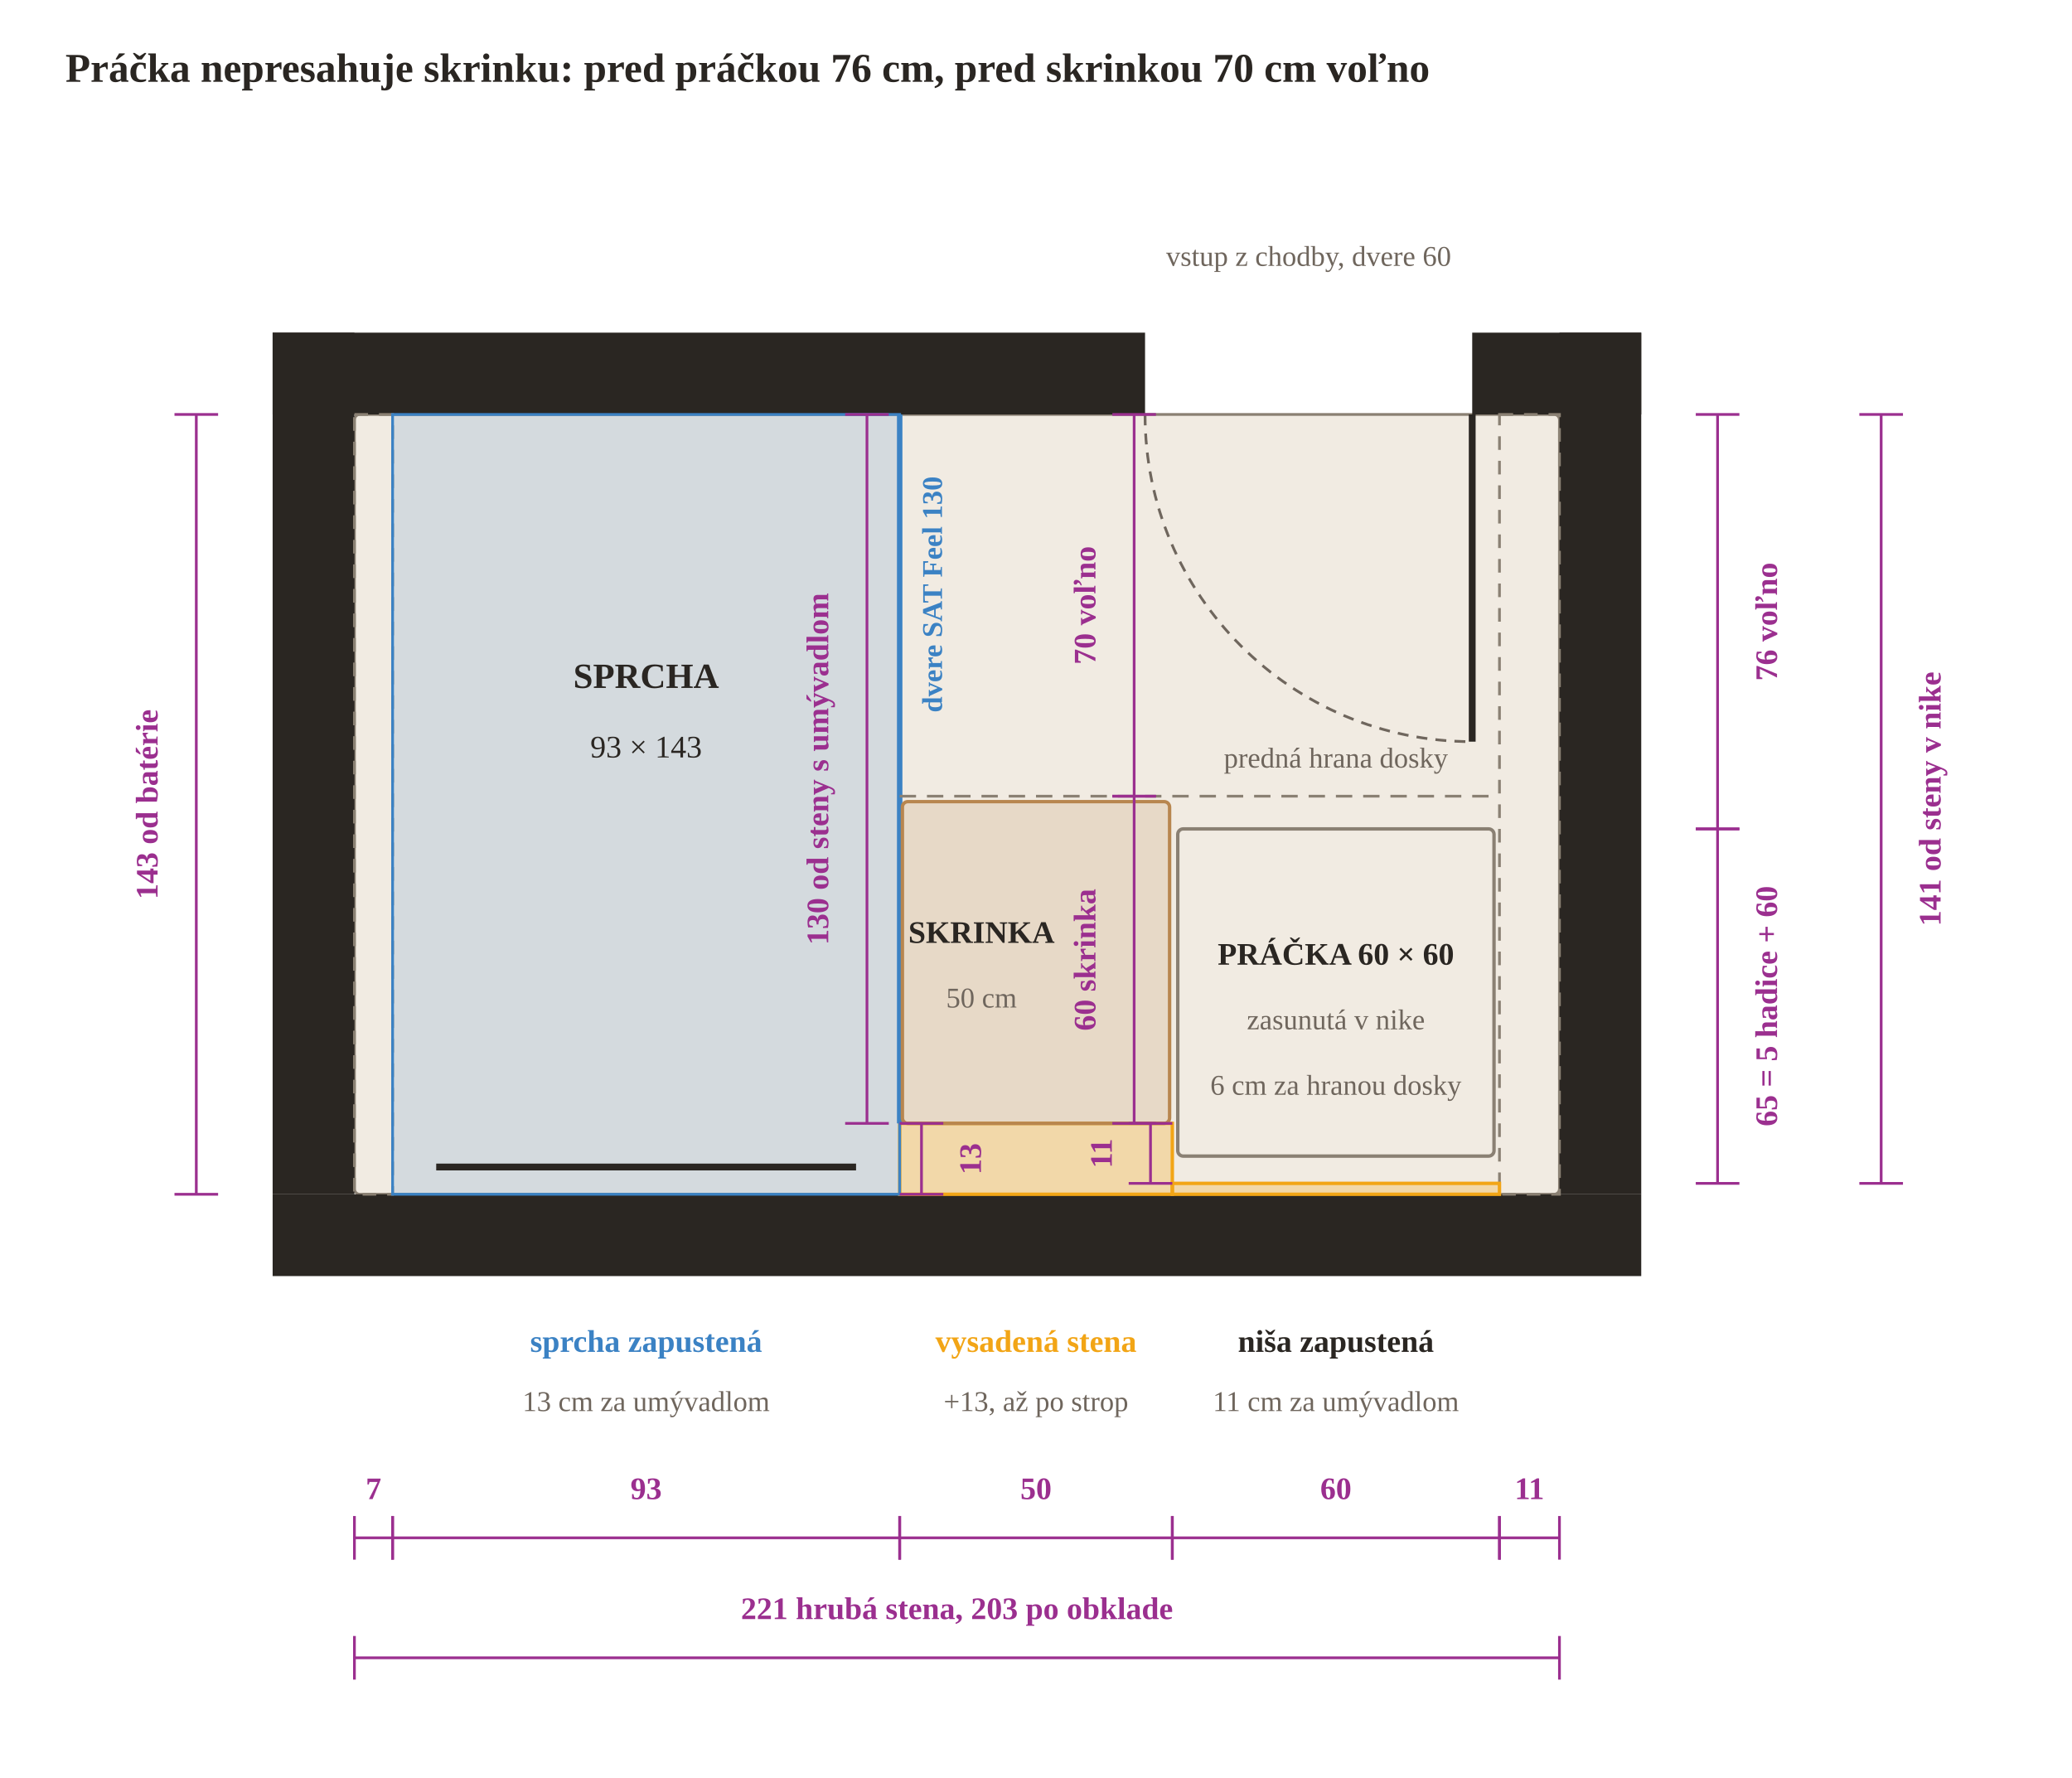
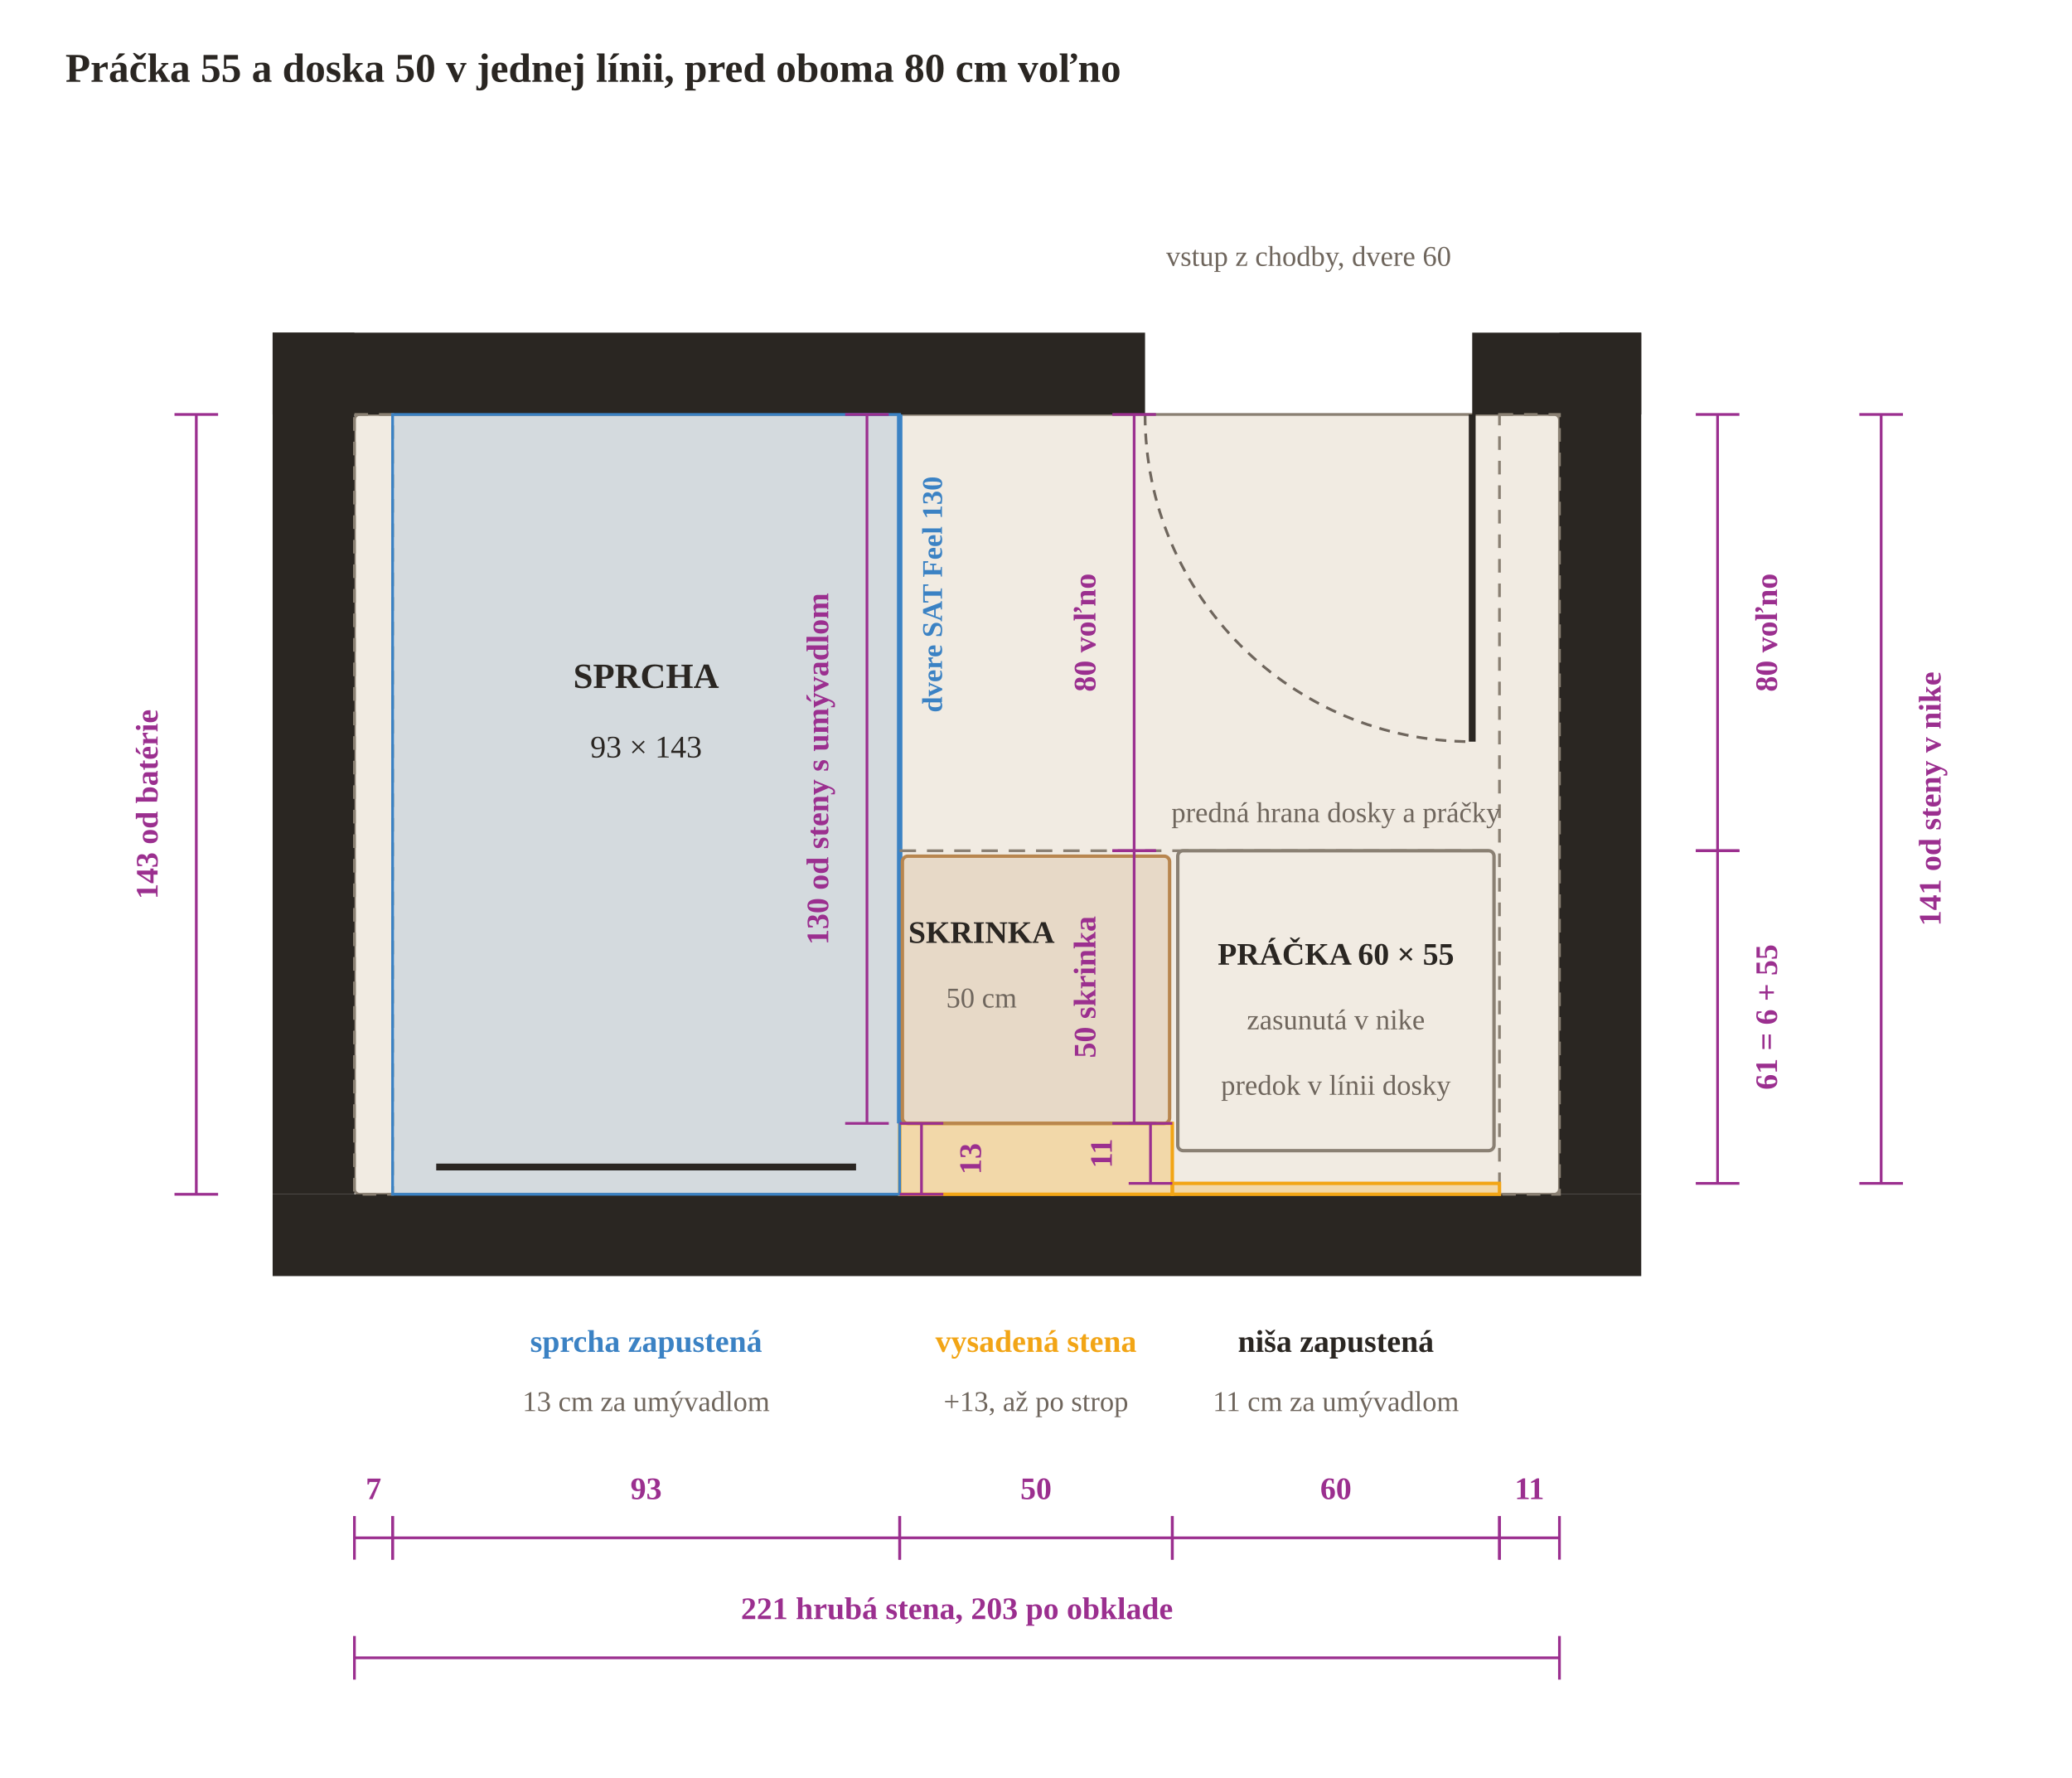
- <svg xmlns="http://www.w3.org/2000/svg" width="760" viewBox="0 0 760 652" role="img" aria-label="Práčka nepresahuje skrinku: pred práčkou 76 cm, pred skrinkou 70 cm voľno" font-size="11.5">
-   <text id="title" x="24" y="30" font-size="15" font-weight="600" fill="#2a2622">Práčka nepresahuje skrinku: pred práčkou 76 cm, pred skrinkou 70 cm voľno</text>
+ <svg xmlns="http://www.w3.org/2000/svg" width="760" viewBox="0 0 760 652" role="img" aria-label="Práčka 55 a doska 50 v jednej línii, pred oboma 80 cm voľno" font-size="11.5">
+   <text id="title" x="24" y="30" font-size="15" font-weight="600" fill="#2a2622">Práčka 55 a doska 50 v jednej línii, pred oboma 80 cm voľno</text>
  <rect x="130.0" y="152.0" width="442.0" height="286.0" rx="2" fill="#f1ebe2" stroke="#8a8073" stroke-width="1" />
  <rect x="100.0" y="438.0" width="502.0" height="30.0" rx="0" fill="#2a2622" />
  <rect x="100.0" y="122.0" width="30.0" height="316.0" rx="0" fill="#2a2622" />
  <rect x="572.0" y="122.0" width="30.0" height="316.0" rx="0" fill="#2a2622" />
  <rect x="100.0" y="122.0" width="320.0" height="30.0" rx="0" fill="#2a2622" />
  <rect x="540.0" y="122.0" width="62.0" height="30.0" rx="0" fill="#2a2622" />
  <rect x="130.0" y="152.0" width="14.0" height="286.0" rx="0" fill="none" stroke="#8a8073" stroke-width="1" stroke-dasharray="5 4" />
  <rect x="550.0" y="152.0" width="22.0" height="286.0" rx="0" fill="none" stroke="#8a8073" stroke-width="1" stroke-dasharray="5 4" />
  <rect x="330.0" y="412.0" width="100.0" height="26.0" rx="0" fill="#f2a516" fill-opacity="0.28" stroke="#f2a516" stroke-width="1.25" />
  <rect x="430.0" y="434.0" width="120.0" height="4.0" rx="0" fill="#f2a516" fill-opacity="0.28" stroke="#f2a516" stroke-width="1.25" />
  <rect x="144.0" y="152.0" width="186.0" height="286.0" rx="0" fill="#3b82c4" fill-opacity="0.16" stroke="#3b82c4" stroke-width="1" />
  <line x1="160.0" y1="428.0" x2="314.0" y2="428.0" stroke="#2a2622" stroke-width="2.5" />
  <line x1="330.0" y1="412.0" x2="330.0" y2="152.0" stroke="#3b82c4" stroke-width="2" />
-   <rect x="331.0" y="294.0" width="98.0" height="118.0" rx="2" fill="#b8864f" fill-opacity="0.18" stroke="#b8864f" stroke-width="1.25" />
-   <rect x="432.0" y="304.0" width="116.0" height="120.0" rx="2" fill="none" stroke="#8a8073" stroke-width="1.25" />
-   <line x1="330.0" y1="292.0" x2="550.0" y2="292.0" stroke="#8a8073" stroke-width="1" stroke-dasharray="6 4" />
+   <rect x="331.0" y="314.0" width="98.0" height="98.0" rx="2" fill="#b8864f" fill-opacity="0.18" stroke="#b8864f" stroke-width="1.25" />
+   <rect x="432.0" y="312.0" width="116.0" height="110.0" rx="2" fill="none" stroke="#8a8073" stroke-width="1.25" />
+   <line x1="330.0" y1="312.0" x2="550.0" y2="312.0" stroke="#8a8073" stroke-width="1" stroke-dasharray="6 4" />
  <line x1="540.0" y1="152.0" x2="540.0" y2="272.0" stroke="#2a2622" stroke-width="2.5" />
  <path d="M 420.0 152.0 A 120.0 120.0 0 0 0 540.0 272.0" fill="none" stroke="#6f665d" stroke-width="1" stroke-dasharray="4 3" />
  <text id="shower" x="237.0" y="252.3" text-anchor="middle" font-size="13" font-weight="600" fill="#2a2622">SPRCHA</text>
  <text id="shower-w" x="237.0" y="277.8" text-anchor="middle" font-size="11.5" fill="#2a2622">93 × 143</text>
  <text id="door" x="342.0" y="221.5" text-anchor="middle" font-size="10.5" font-weight="600" fill="#3b82c4" transform="rotate(-90 342.0 218.0)">dvere SAT Feel 130</text>
  <text id="vanity" x="360.0" y="345.8" text-anchor="middle" font-size="11.5" font-weight="600" fill="#2a2622">SKRINKA</text>
  <text id="vanity-2" x="360.0" y="369.5" text-anchor="middle" font-size="10.5" fill="#6f665d">50 cm</text>
-   <text id="washer" x="490.0" y="353.8" text-anchor="middle" font-size="11.5" font-weight="600" fill="#2a2622">PRÁČKA 60 × 60</text>
+   <text id="washer" x="490.0" y="353.8" text-anchor="middle" font-size="11.5" font-weight="600" fill="#2a2622">PRÁČKA 60 × 55</text>
  <text id="washer-2" x="490.0" y="377.5" text-anchor="middle" font-size="10.5" fill="#6f665d">zasunutá v nike</text>
-   <text id="washer-3" x="490.0" y="401.5" text-anchor="middle" font-size="10.5" fill="#6f665d">6 cm za hranou dosky</text>
-   <text id="front" x="490.0" y="281.5" text-anchor="middle" font-size="10.5" fill="#6f665d">predná hrana dosky</text>
+   <text id="washer-3" x="490.0" y="401.5" text-anchor="middle" font-size="10.5" fill="#6f665d">predok v línii dosky</text>
+   <text id="front" x="490.0" y="301.5" text-anchor="middle" font-size="10.5" fill="#6f665d">predná hrana dosky a práčky</text>
  <text id="entry" x="480.0" y="97.5" text-anchor="middle" font-size="10.5" fill="#6f665d">vstup z chodby, dvere 60</text>
  <text id="z-shower" x="237.0" y="495.8" text-anchor="middle" font-size="11.5" font-weight="600" fill="#3b82c4">sprcha zapustená</text>
  <text id="z-shower-2" x="237.0" y="517.5" text-anchor="middle" font-size="10.5" fill="#6f665d">13 cm za umývadlom</text>
  <text id="z-vanity" x="380.0" y="495.8" text-anchor="middle" font-size="11.5" font-weight="600" fill="#f2a516">vysadená stena</text>
  <text id="z-vanity-2" x="380.0" y="517.5" text-anchor="middle" font-size="10.5" fill="#6f665d">+13, až po strop</text>
  <text id="z-niche" x="490.0" y="495.8" text-anchor="middle" font-size="11.5" font-weight="600" fill="#2a2622">niša zapustená</text>
  <text id="z-niche-2" x="490.0" y="517.5" text-anchor="middle" font-size="10.5" fill="#6f665d">11 cm za umývadlom</text>
  <line x1="130.0" y1="564.0" x2="144.0" y2="564.0" stroke="#9b2f8f" stroke-width="1" />
  <line x1="130.0" y1="572.0" x2="130.0" y2="556.0" stroke="#9b2f8f" stroke-width="1" />
  <line x1="144.0" y1="572.0" x2="144.0" y2="556.0" stroke="#9b2f8f" stroke-width="1" />
  <text id="d-r" x="137.0" y="549.8" text-anchor="middle" font-size="11.5" font-weight="600" fill="#9b2f8f">7</text>
  <line x1="144.0" y1="564.0" x2="330.0" y2="564.0" stroke="#9b2f8f" stroke-width="1" />
  <line x1="144.0" y1="572.0" x2="144.0" y2="556.0" stroke="#9b2f8f" stroke-width="1" />
  <line x1="330.0" y1="572.0" x2="330.0" y2="556.0" stroke="#9b2f8f" stroke-width="1" />
  <text id="d-sh" x="237.0" y="549.8" text-anchor="middle" font-size="11.5" font-weight="600" fill="#9b2f8f">93</text>
  <line x1="330.0" y1="564.0" x2="430.0" y2="564.0" stroke="#9b2f8f" stroke-width="1" />
  <line x1="330.0" y1="572.0" x2="330.0" y2="556.0" stroke="#9b2f8f" stroke-width="1" />
  <line x1="430.0" y1="572.0" x2="430.0" y2="556.0" stroke="#9b2f8f" stroke-width="1" />
  <text id="d-van" x="380.0" y="549.8" text-anchor="middle" font-size="11.5" font-weight="600" fill="#9b2f8f">50</text>
  <line x1="430.0" y1="564.0" x2="550.0" y2="564.0" stroke="#9b2f8f" stroke-width="1" />
  <line x1="430.0" y1="572.0" x2="430.0" y2="556.0" stroke="#9b2f8f" stroke-width="1" />
  <line x1="550.0" y1="572.0" x2="550.0" y2="556.0" stroke="#9b2f8f" stroke-width="1" />
  <text id="d-wash" x="490.0" y="549.8" text-anchor="middle" font-size="11.5" font-weight="600" fill="#9b2f8f">60</text>
  <line x1="550.0" y1="564.0" x2="572.0" y2="564.0" stroke="#9b2f8f" stroke-width="1" />
  <line x1="550.0" y1="572.0" x2="550.0" y2="556.0" stroke="#9b2f8f" stroke-width="1" />
  <line x1="572.0" y1="572.0" x2="572.0" y2="556.0" stroke="#9b2f8f" stroke-width="1" />
  <text id="d-l" x="561.0" y="549.8" text-anchor="middle" font-size="11.5" font-weight="600" fill="#9b2f8f">11</text>
  <line x1="130.0" y1="608.0" x2="572.0" y2="608.0" stroke="#9b2f8f" stroke-width="1" />
  <line x1="130.0" y1="616.0" x2="130.0" y2="600.0" stroke="#9b2f8f" stroke-width="1" />
  <line x1="572.0" y1="616.0" x2="572.0" y2="600.0" stroke="#9b2f8f" stroke-width="1" />
  <text id="d-all" x="351.0" y="593.8" text-anchor="middle" font-size="11.5" font-weight="600" fill="#9b2f8f">221 hrubá stena, 203 po obklade</text>
  <line x1="72.0" y1="438.0" x2="72.0" y2="152.0" stroke="#9b2f8f" stroke-width="1" />
  <line x1="64.0" y1="438.0" x2="80.0" y2="438.0" stroke="#9b2f8f" stroke-width="1" />
  <line x1="64.0" y1="152.0" x2="80.0" y2="152.0" stroke="#9b2f8f" stroke-width="1" />
  <text id="d-143" x="54.0" y="298.8" text-anchor="middle" font-size="11.5" font-weight="600" fill="#9b2f8f" transform="rotate(-90 54.0 295.0)">143 od batérie</text>
  <line x1="318.0" y1="412.0" x2="318.0" y2="152.0" stroke="#9b2f8f" stroke-width="1" />
  <line x1="310.0" y1="412.0" x2="326.0" y2="412.0" stroke="#9b2f8f" stroke-width="1" />
  <line x1="310.0" y1="152.0" x2="326.0" y2="152.0" stroke="#9b2f8f" stroke-width="1" />
  <text id="d-130" x="300.0" y="285.8" text-anchor="middle" font-size="11.5" font-weight="600" fill="#9b2f8f" transform="rotate(-90 300.0 282.0)">130 od steny s umývadlom</text>
  <line x1="338.0" y1="438.0" x2="338.0" y2="412.0" stroke="#9b2f8f" stroke-width="1" />
  <line x1="330.0" y1="438.0" x2="346.0" y2="438.0" stroke="#9b2f8f" stroke-width="1" />
  <line x1="330.0" y1="412.0" x2="346.0" y2="412.0" stroke="#9b2f8f" stroke-width="1" />
  <text id="d-13" x="356.0" y="428.8" text-anchor="middle" font-size="11.5" font-weight="600" fill="#9b2f8f" transform="rotate(-90 356.0 425.0)">13</text>
  <line x1="422.0" y1="434.0" x2="422.0" y2="412.0" stroke="#9b2f8f" stroke-width="1" />
  <line x1="414.0" y1="434.0" x2="430.0" y2="434.0" stroke="#9b2f8f" stroke-width="1" />
  <line x1="414.0" y1="412.0" x2="430.0" y2="412.0" stroke="#9b2f8f" stroke-width="1" />
  <text id="d-11" x="404.0" y="426.8" text-anchor="middle" font-size="11.5" font-weight="600" fill="#9b2f8f" transform="rotate(-90 404.0 423.0)">11</text>
-   <line x1="416.0" y1="412.0" x2="416.0" y2="292.0" stroke="#9b2f8f" stroke-width="1" />
+   <line x1="416.0" y1="412.0" x2="416.0" y2="312.0" stroke="#9b2f8f" stroke-width="1" />
  <line x1="408.0" y1="412.0" x2="424.0" y2="412.0" stroke="#9b2f8f" stroke-width="1" />
-   <line x1="408.0" y1="292.0" x2="424.0" y2="292.0" stroke="#9b2f8f" stroke-width="1" />
-   <text id="d-van-depth" x="398.0" y="355.8" text-anchor="middle" font-size="11.5" font-weight="600" fill="#9b2f8f" transform="rotate(-90 398.0 352.0)">60 skrinka</text>
-   <line x1="416.0" y1="292.0" x2="416.0" y2="152.0" stroke="#9b2f8f" stroke-width="1" />
-   <line x1="408.0" y1="292.0" x2="424.0" y2="292.0" stroke="#9b2f8f" stroke-width="1" />
+   <line x1="408.0" y1="312.0" x2="424.0" y2="312.0" stroke="#9b2f8f" stroke-width="1" />
+   <text id="d-van-depth" x="398.0" y="365.8" text-anchor="middle" font-size="11.5" font-weight="600" fill="#9b2f8f" transform="rotate(-90 398.0 362.0)">50 skrinka</text>
+   <line x1="416.0" y1="312.0" x2="416.0" y2="152.0" stroke="#9b2f8f" stroke-width="1" />
+   <line x1="408.0" y1="312.0" x2="424.0" y2="312.0" stroke="#9b2f8f" stroke-width="1" />
  <line x1="408.0" y1="152.0" x2="424.0" y2="152.0" stroke="#9b2f8f" stroke-width="1" />
-   <text id="d-van-free" x="398.0" y="225.8" text-anchor="middle" font-size="11.5" font-weight="600" fill="#9b2f8f" transform="rotate(-90 398.0 222.0)">70 voľno</text>
-   <line x1="630.0" y1="434.0" x2="630.0" y2="304.0" stroke="#9b2f8f" stroke-width="1" />
+   <text id="d-van-free" x="398.0" y="235.8" text-anchor="middle" font-size="11.5" font-weight="600" fill="#9b2f8f" transform="rotate(-90 398.0 232.0)">80 voľno</text>
+   <line x1="630.0" y1="434.0" x2="630.0" y2="312.0" stroke="#9b2f8f" stroke-width="1" />
  <line x1="622.0" y1="434.0" x2="638.0" y2="434.0" stroke="#9b2f8f" stroke-width="1" />
-   <line x1="622.0" y1="304.0" x2="638.0" y2="304.0" stroke="#9b2f8f" stroke-width="1" />
-   <text id="d-wash-depth" x="648.0" y="372.8" text-anchor="middle" font-size="11.5" font-weight="600" fill="#9b2f8f" transform="rotate(-90 648.0 369.0)">65 = 5 hadice + 60</text>
-   <line x1="630.0" y1="304.0" x2="630.0" y2="152.0" stroke="#9b2f8f" stroke-width="1" />
-   <line x1="622.0" y1="304.0" x2="638.0" y2="304.0" stroke="#9b2f8f" stroke-width="1" />
+   <line x1="622.0" y1="312.0" x2="638.0" y2="312.0" stroke="#9b2f8f" stroke-width="1" />
+   <text id="d-wash-depth" x="648.0" y="376.8" text-anchor="middle" font-size="11.5" font-weight="600" fill="#9b2f8f" transform="rotate(-90 648.0 373.0)">61 = 6 + 55</text>
+   <line x1="630.0" y1="312.0" x2="630.0" y2="152.0" stroke="#9b2f8f" stroke-width="1" />
+   <line x1="622.0" y1="312.0" x2="638.0" y2="312.0" stroke="#9b2f8f" stroke-width="1" />
  <line x1="622.0" y1="152.0" x2="638.0" y2="152.0" stroke="#9b2f8f" stroke-width="1" />
-   <text id="d-wash-free" x="648.0" y="231.8" text-anchor="middle" font-size="11.5" font-weight="600" fill="#9b2f8f" transform="rotate(-90 648.0 228.0)">76 voľno</text>
+   <text id="d-wash-free" x="648.0" y="235.8" text-anchor="middle" font-size="11.5" font-weight="600" fill="#9b2f8f" transform="rotate(-90 648.0 232.0)">80 voľno</text>
  <line x1="690.0" y1="434.0" x2="690.0" y2="152.0" stroke="#9b2f8f" stroke-width="1" />
  <line x1="682.0" y1="434.0" x2="698.0" y2="434.0" stroke="#9b2f8f" stroke-width="1" />
  <line x1="682.0" y1="152.0" x2="698.0" y2="152.0" stroke="#9b2f8f" stroke-width="1" />
  <text id="d-141" x="708.0" y="296.8" text-anchor="middle" font-size="11.5" font-weight="600" fill="#9b2f8f" transform="rotate(-90 708.0 293.0)">141 od steny v nike</text>
</svg>
